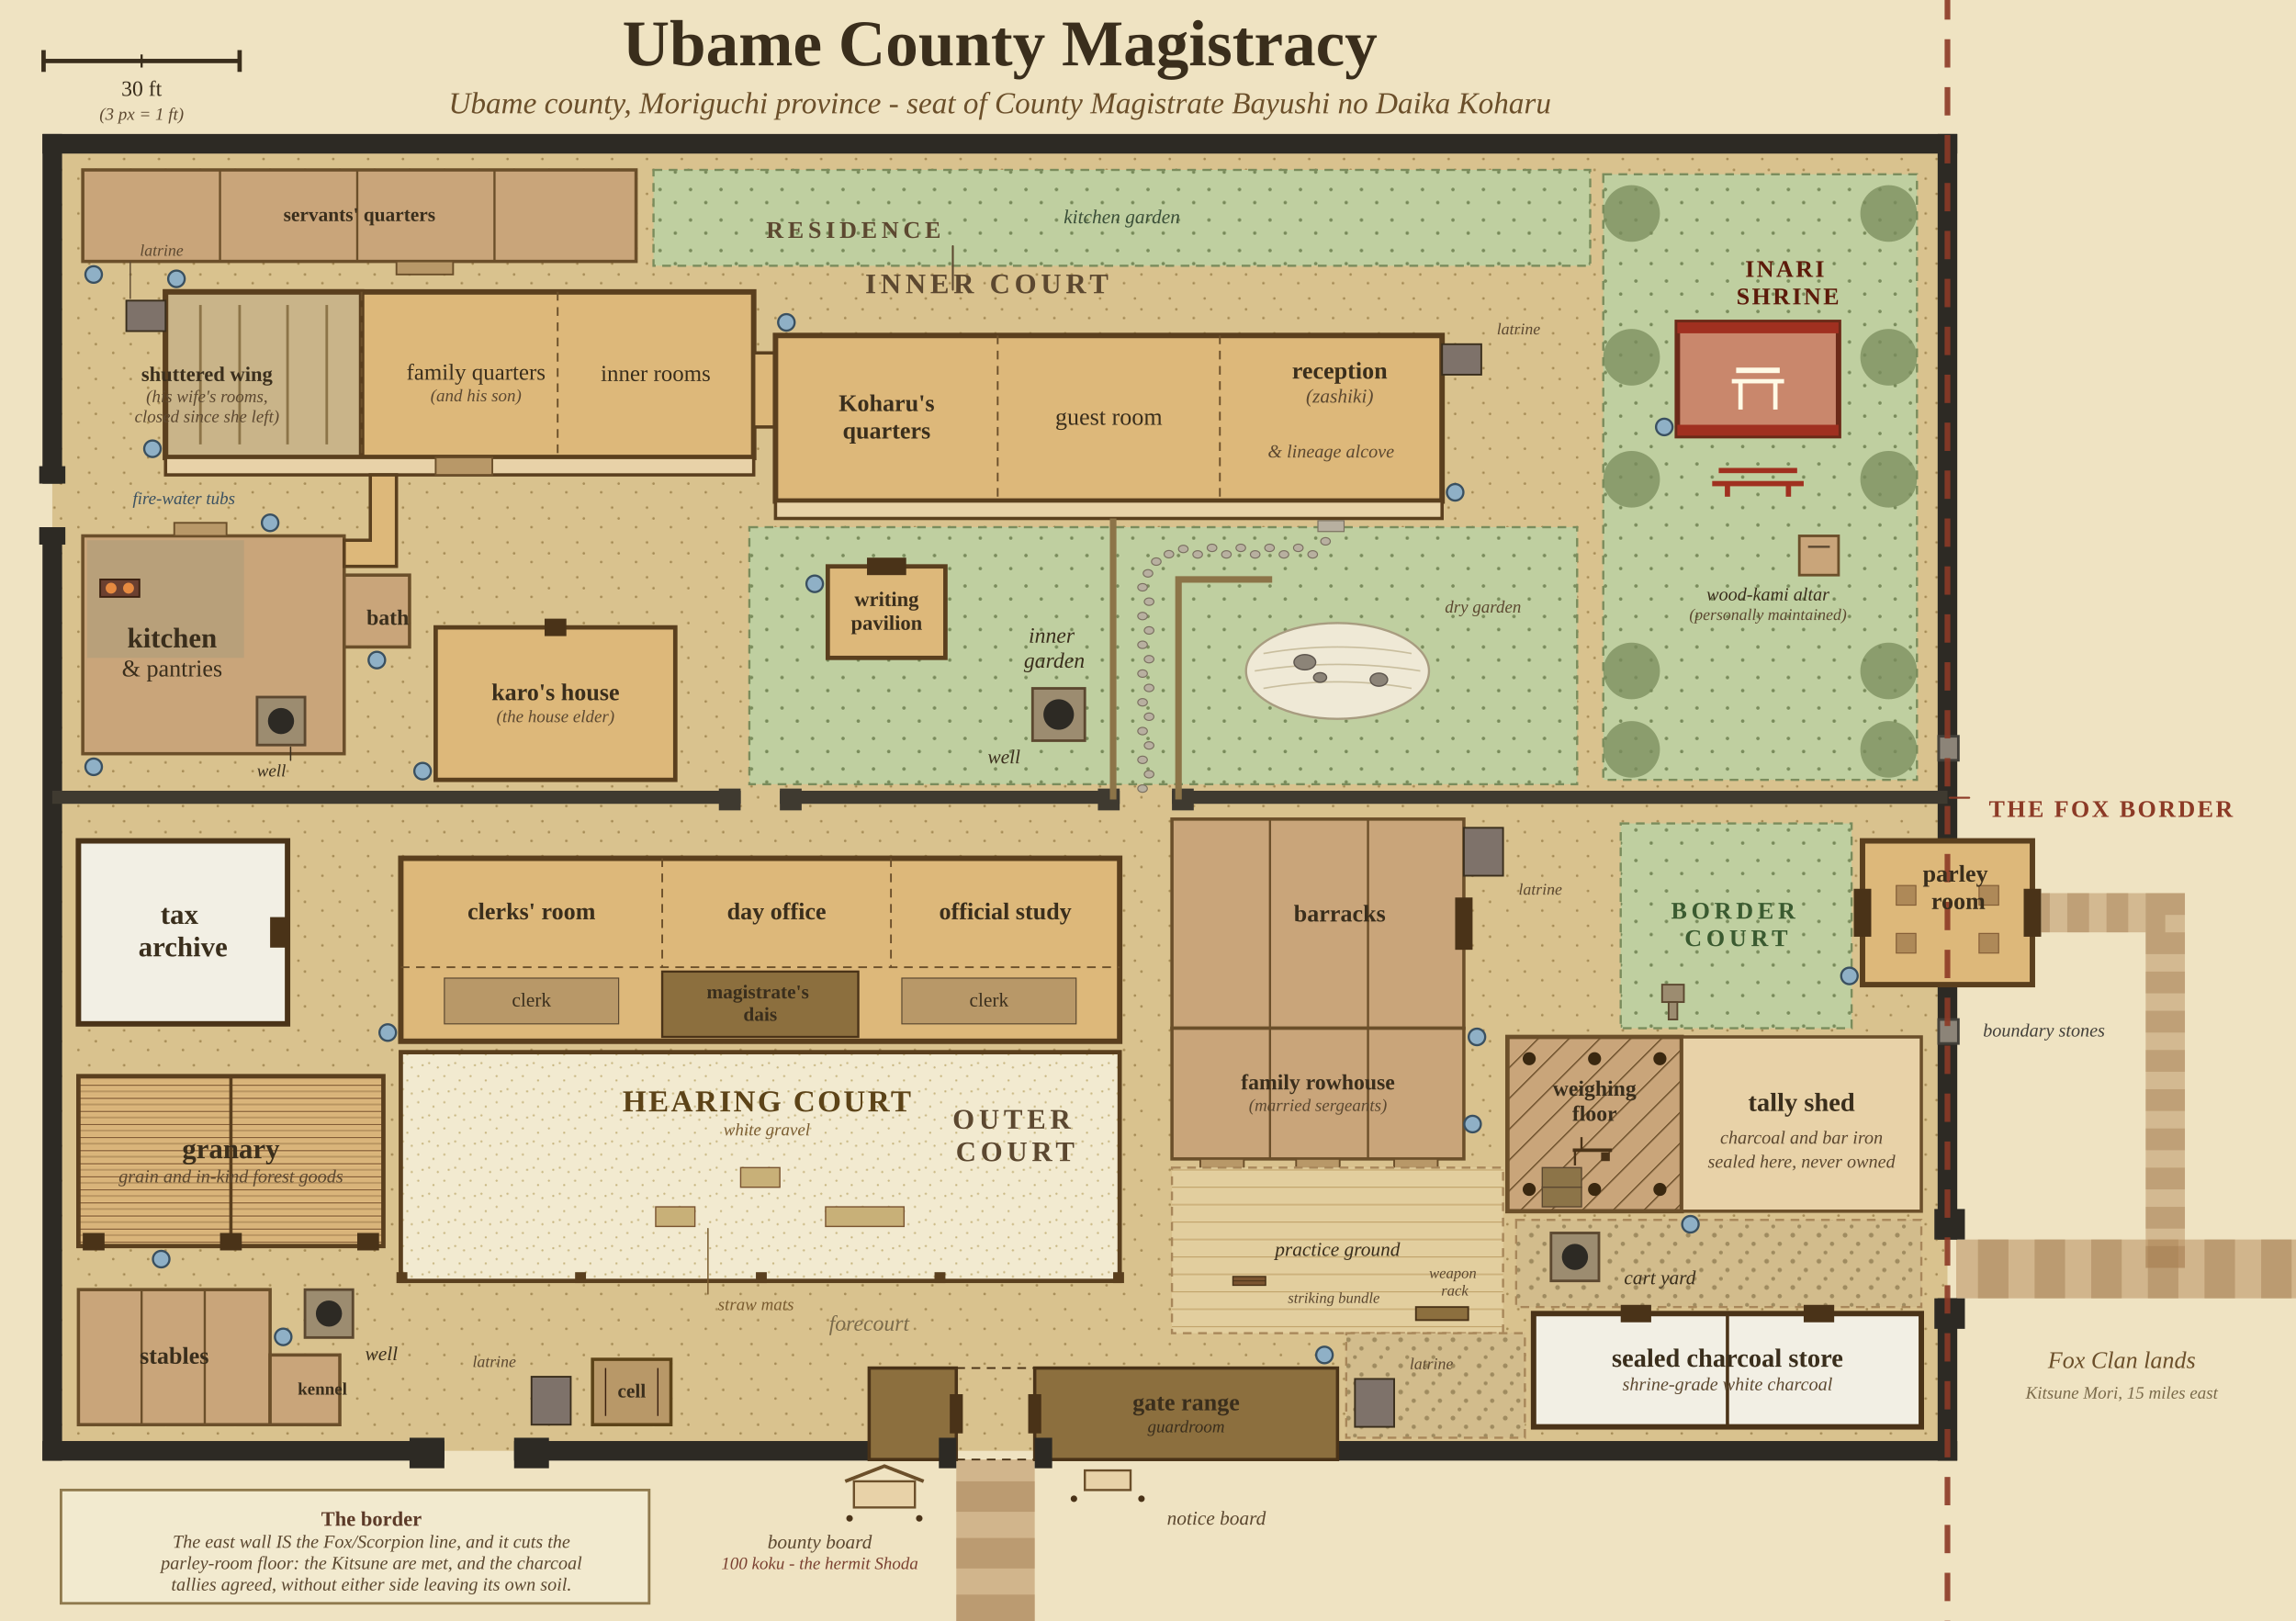
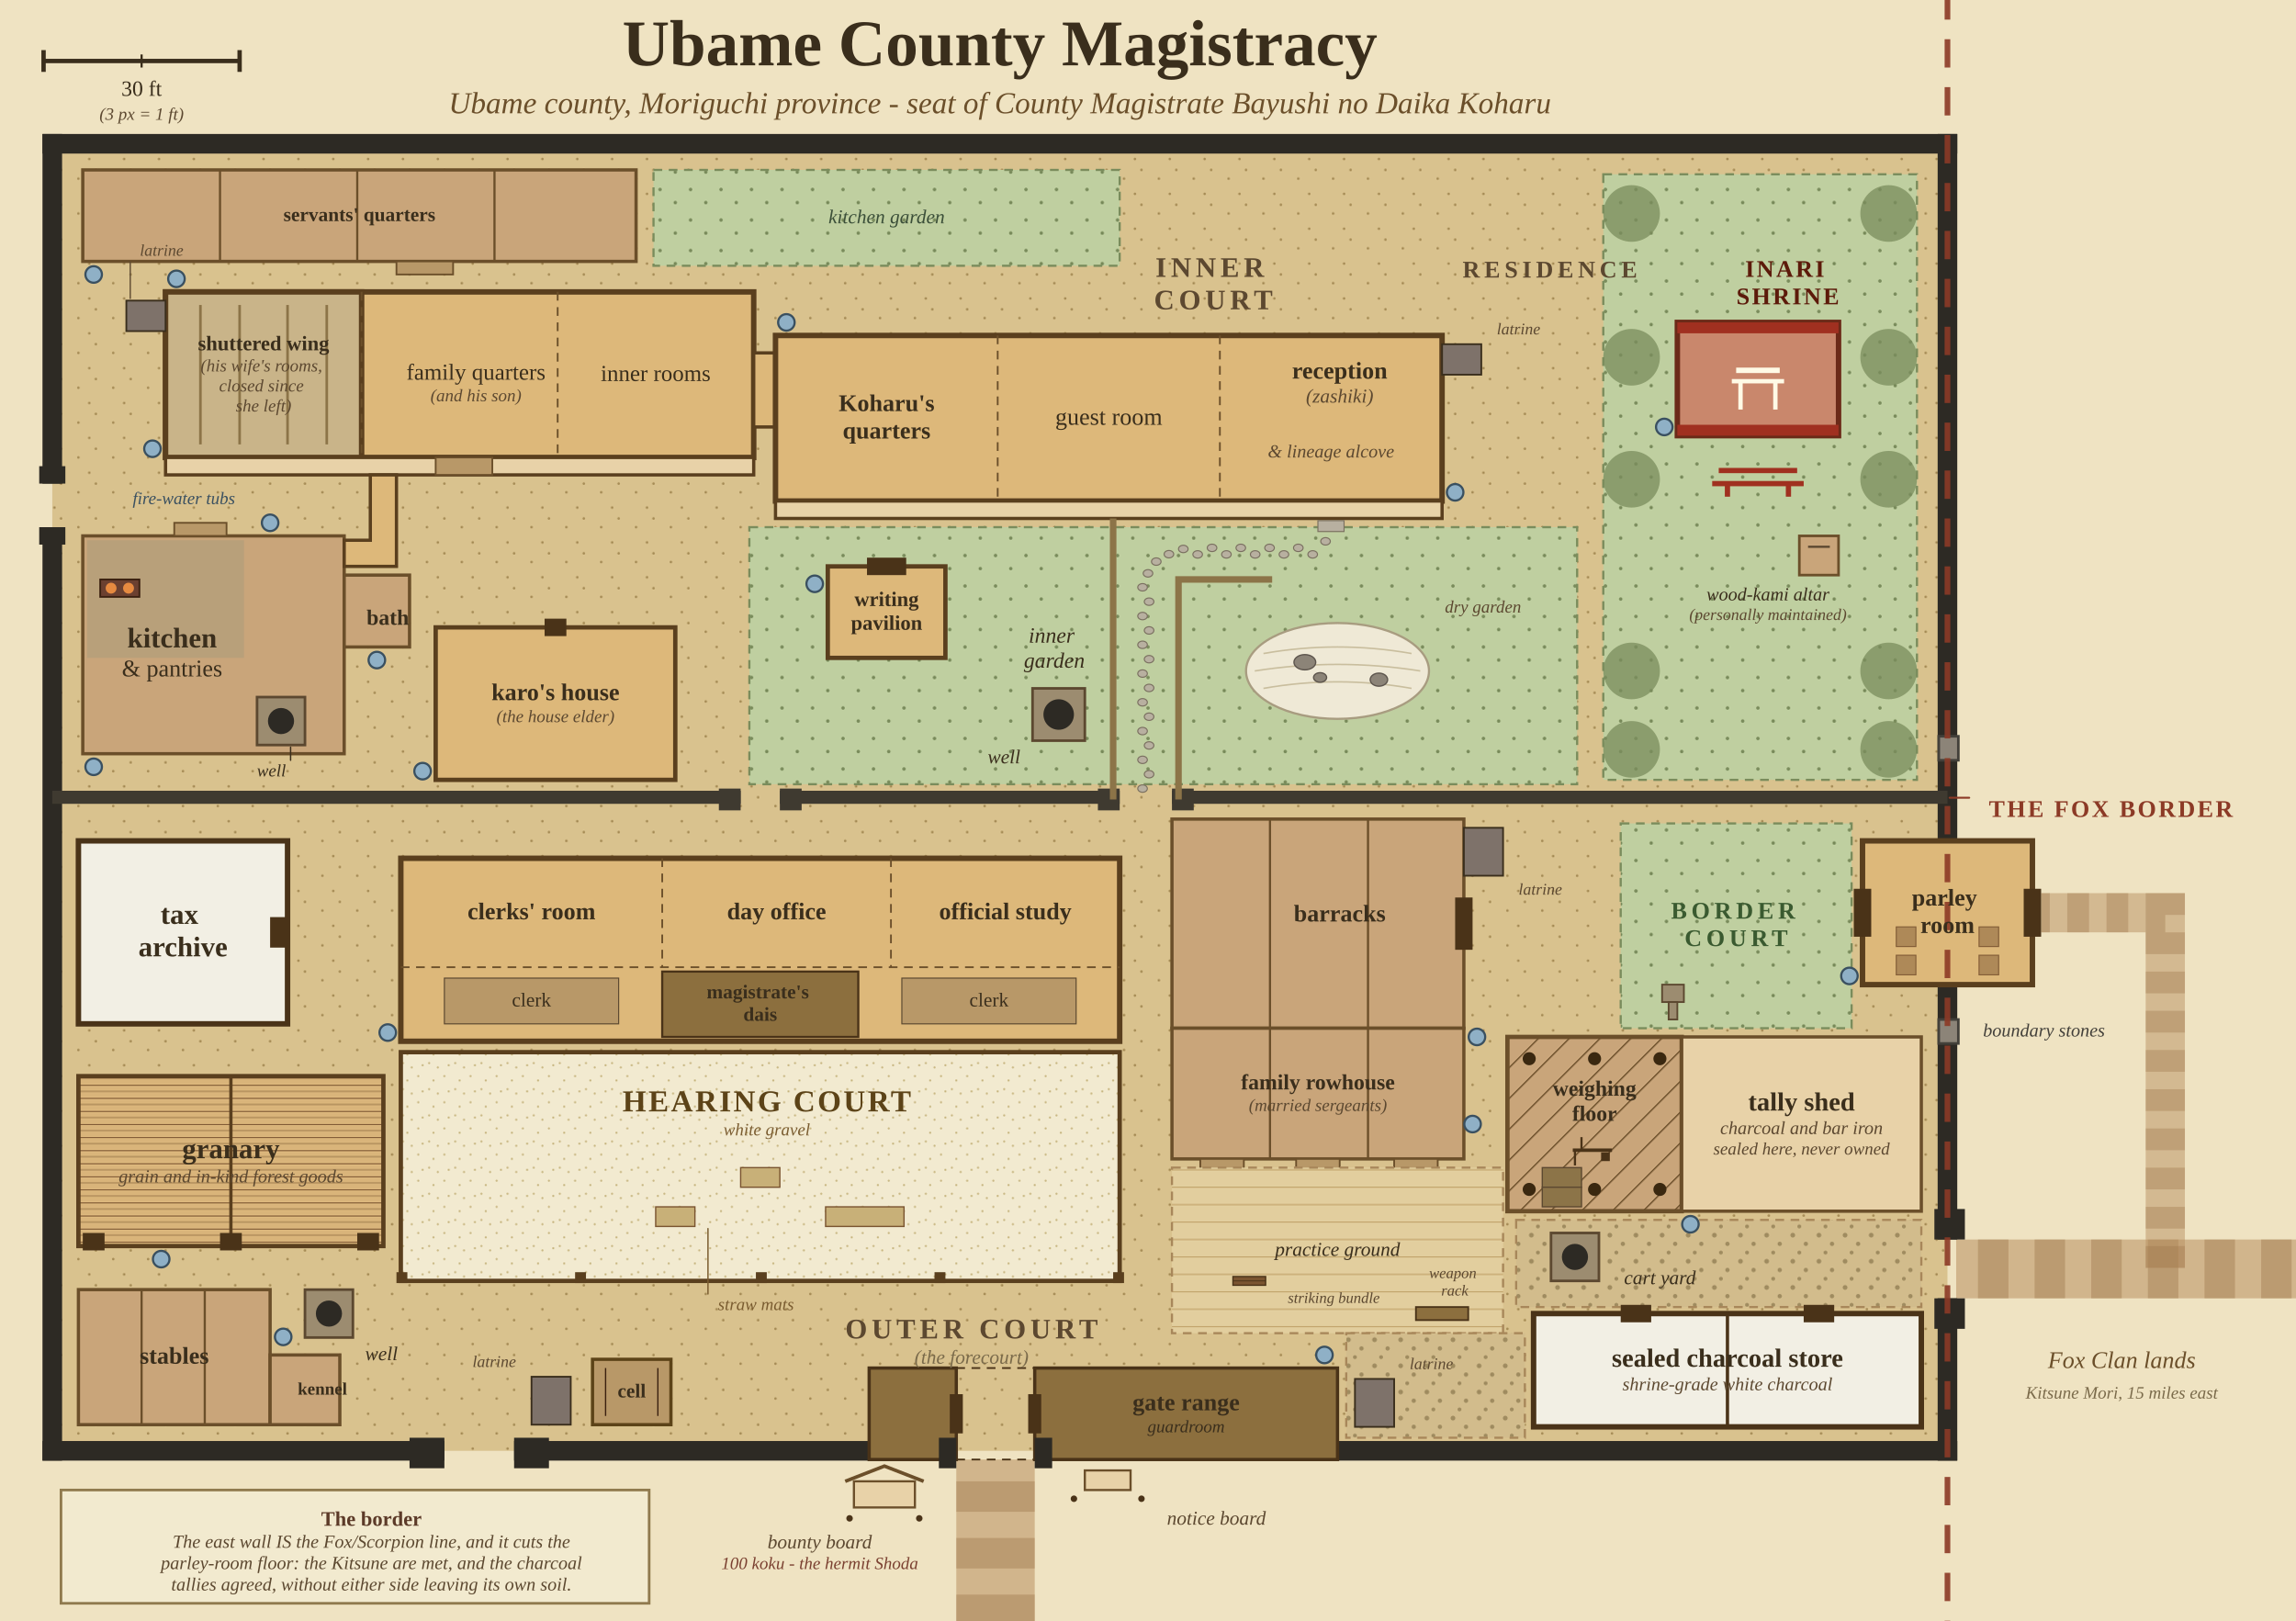
<svg xmlns="http://www.w3.org/2000/svg" viewBox="176 84 1054 744" font-family="Georgia, 'Times New Roman', serif">
  <defs>
    <pattern id="colonnade-hatch" patternUnits="userSpaceOnUse" width="10" height="10" patternTransform="rotate(45)">
      <rect width="10" height="10" fill="#C9A57A" />
      <line x1="0" y1="0" x2="0" y2="10" stroke="#6B4F2A" stroke-width="1.2" />
    </pattern>
    <pattern id="garden-stipple" patternUnits="userSpaceOnUse" width="14" height="14">
      <rect width="14" height="14" fill="#BFCFA0" />
      <circle cx="3" cy="3" r="0.8" fill="#7A8C5C" />
      <circle cx="10" cy="9" r="0.8" fill="#7A8C5C" />
    </pattern>
    <pattern id="court-earth" patternUnits="userSpaceOnUse" width="16" height="16">
      <rect width="16" height="16" fill="#D9C28E" />
      <circle cx="4" cy="6" r="0.6" fill="#A88E58" />
      <circle cx="12" cy="2" r="0.6" fill="#A88E58" />
      <circle cx="9" cy="13" r="0.6" fill="#A88E58" />
    </pattern>
    <pattern id="keiko-earth" patternUnits="userSpaceOnUse" width="16" height="16">
      <rect width="16" height="16" fill="#E2CE9E" />
      <line x1="0" y1="5" x2="16" y2="5" stroke="#C2A46C" stroke-width="0.5" />
      <line x1="0" y1="13" x2="16" y2="13" stroke="#C2A46C" stroke-width="0.5" />
    </pattern>
    <pattern id="oshirasu-sand" patternUnits="userSpaceOnUse" width="12" height="12">
      <rect width="12" height="12" fill="#F2EAD0" />
      <circle cx="3" cy="4" r="0.5" fill="#C9B884" />
      <circle cx="8" cy="2" r="0.5" fill="#C9B884" />
      <circle cx="10" cy="9" r="0.5" fill="#C9B884" />
      <circle cx="5" cy="10" r="0.5" fill="#C9B884" />
      <circle cx="1" cy="8" r="0.5" fill="#C9B884" />
    </pattern>
    <pattern id="granary-slats" patternUnits="userSpaceOnUse" width="14" height="6">
      <rect width="14" height="6" fill="#D9B47A" />
      <line x1="0" y1="0" x2="14" y2="0" stroke="#7A5430" stroke-width="0.8" />
      <line x1="0" y1="3" x2="14" y2="3" stroke="#A88454" stroke-width="0.5" />
    </pattern>
    <pattern id="cart-gravel" patternUnits="userSpaceOnUse" width="12" height="12">
      <rect width="12" height="12" fill="#D2BC8C" />
      <circle cx="3" cy="3" r="1.1" fill="#A08C60" />
      <circle cx="9" cy="7" r="1.0" fill="#A08C60" />
      <circle cx="6" cy="11" r="0.9" fill="#A08C60" />
    </pattern>
  </defs>
  <rect x="0" y="0" width="1300" height="900" fill="#EFE3C2" data-kind="-" />
  <g data-kind="road">
    <path d="M 633 830 L 633 754" stroke="#B89060" stroke-width="36" stroke-linecap="butt" opacity="0.55" />
    <path d="M 633 830 L 633 754" stroke="#9C7448" stroke-width="36" stroke-dasharray="14 12" fill="none" opacity="0.4" />
  </g>
  <g data-kind="road">
    <path d="M 1280 666.5 L 1074 666.5" stroke="#B89060" stroke-width="27" stroke-linecap="butt" opacity="0.55" />
    <path d="M 1280 666.5 L 1074 666.5" stroke="#9C7448" stroke-width="27" stroke-dasharray="14 12" fill="none" opacity="0.4" />
    <path d="M 1170 666 L 1170 503 L 1113 503" stroke="#B89060" stroke-width="18" fill="none" stroke-linecap="butt" opacity="0.5" />
    <path d="M 1170 666 L 1170 503 L 1113 503" stroke="#9C7448" stroke-width="18" stroke-dasharray="10 8" fill="none" opacity="0.35" />
  </g>
  <text x="635" y="114" text-anchor="middle" font-size="30" font-weight="bold" fill="#3A2E1C" data-kind="-">Ubame County Magistracy</text>
  <text x="635" y="136" text-anchor="middle" font-size="14" font-style="italic" fill="#6B4F2A" data-kind="-">Ubame county, Moriguchi province - seat of County Magistrate Bayushi no Daika Koharu</text>
  <g data-kind="-">
    <g stroke="#3A2E1C">
      <line x1="196" y1="112" x2="286" y2="112" stroke-width="2" />
      <line x1="196" y1="107" x2="196" y2="117" stroke-width="2" />
      <line x1="286" y1="107" x2="286" y2="117" stroke-width="2" />
      <line x1="241" y1="109" x2="241" y2="115" stroke-width="1" />
    </g>
    <text x="241" y="128" text-anchor="middle" font-size="10" fill="#3A2E1C">30 ft</text>
    <text x="241" y="139" text-anchor="middle" font-size="8" font-style="italic" fill="#5C4830">(3 px = 1 ft)</text>
  </g>
  <rect x="200" y="150" width="870" height="301" fill="url(#court-earth)" id="precinct" data-kind="inner court" />
  <rect x="200" y="450" width="870" height="300" fill="url(#court-earth)" id="precinct" data-kind="outer court" />
  <g stroke="#2D2A24" stroke-width="9" fill="none" stroke-linecap="square" data-kind="compound wall">
    <line x1="200" y1="150" x2="1070" y2="150" />
    <line x1="200" y1="150" x2="200" y2="301.5" />
    <line x1="200" y1="330.5" x2="200" y2="750" />
    <line x1="1070" y1="150" x2="1070" y2="465.5" />
    <line x1="1070" y1="540.5" x2="1070" y2="648.5" />
    <line x1="1070" y1="684.5" x2="1070" y2="750" />
    <line x1="200" y1="750" x2="375.5" y2="750" />
    <line x1="416.5" y1="750" x2="570.5" y2="750" />
    <line x1="794.5" y1="750" x2="1070" y2="750" />
  </g>
  <g fill="#2D2A24" data-kind="side gate">
    <rect x="364" y="744" width="16" height="14" />
    <rect x="412" y="744" width="16" height="14" />
    <rect x="194" y="298" width="12" height="8" />
    <rect x="194" y="326" width="12" height="8" />
    <rect x="1064" y="639" width="14" height="14" />
    <rect x="1064" y="680" width="14" height="14" />
  </g>
  <g stroke="#3F3A30" stroke-width="6" fill="none" data-kind="court divider">
    <line x1="200" y1="450" x2="516" y2="450" />
    <line x1="534" y1="450" x2="690" y2="450" />
    <line x1="714" y1="450" x2="1070" y2="450" />
  </g>
  <g fill="#3F3A30" data-kind="nakamon" data-part-of="court divider">
    <rect x="506" y="446" width="10" height="10" />
    <rect x="534" y="446" width="10" height="10" />
  </g>
  <g fill="#3F3A30" data-kind="nakamon" data-part-of="court divider">
    <rect x="680" y="446" width="10" height="10" />
    <rect x="714" y="446" width="10" height="10" />
  </g>
  <g data-kind="tax archive">
    <rect x="212" y="470" width="96" height="84" fill="#F2EFE4" stroke="#4A3318" stroke-width="2.5" />
    <rect x="300" y="505" width="8" height="14" fill="#4A3318" data-kind="door" />
    <text x="260.0" y="508.1" text-anchor="middle" font-size="13" font-weight="bold" fill="#3A2E1C">
      <tspan x="260.0" dy="0.0">tax</tspan>
      <tspan x="260.0" dy="14.9">archive</tspan>
    </text>
  </g>
  <g data-kind="granary">
    <rect x="212" y="578" width="140" height="78" fill="url(#granary-slats)" stroke="#5A3F1E" stroke-width="2" />
    <line x1="282" y1="578" x2="282" y2="656" stroke="#5A3F1E" stroke-width="1.5" />
    <g data-kind="granary stilts">
      <rect x="214" y="650" width="10" height="8" fill="#4A3318" />
      <rect x="277" y="650" width="10" height="8" fill="#4A3318" />
      <rect x="340" y="650" width="10" height="8" fill="#4A3318" />
    </g>
    <text x="282.0" y="615.7" text-anchor="middle" font-size="13" font-weight="bold" fill="#3A2E1C">granary</text>
    <text x="282.0" y="626.8" text-anchor="middle" font-size="8.5" font-style="italic" fill="#5C4830">grain and in-kind forest goods</text>
  </g>
  <g data-kind="stables">
    <rect x="212" y="676" width="88" height="62" fill="#C9A57A" stroke="#6B4F2A" stroke-width="1.5" />
    <line x1="241" y1="676" x2="241" y2="738" stroke="#6B4F2A" stroke-width="1" />
    <line x1="270" y1="676" x2="270" y2="738" stroke="#6B4F2A" stroke-width="1" />
    <text x="256.0" y="710.0" text-anchor="middle" font-size="11" font-weight="bold" fill="#3A2E1C">stables</text>
  </g>
  <g data-kind="kennel">
    <rect x="300" y="706" width="32" height="32" fill="#C9A57A" stroke="#6B4F2A" stroke-width="1.5" />
    <text x="324.0" y="724.2" text-anchor="middle" font-size="8" font-weight="bold" fill="#3A2E1C">kennel</text>
  </g>
  <g data-kind="latrine">
    <rect x="420" y="716" width="18" height="22" fill="#7E726A" stroke="#3A2E1C" stroke-width="0.8" />
    <text x="402.9" y="711.5" text-anchor="middle" font-size="7.5" font-style="italic" fill="#5C4830">latrine</text>
  </g>
  <g data-kind="well">
    <rect x="316" y="676" width="22" height="22" fill="#9C8C70" stroke="#5C4830" stroke-width="1.2" />
    <circle cx="327" cy="687" r="6" fill="#2D2A24" />
    <text x="351.1" y="708.4" text-anchor="middle" font-size="9" font-style="italic" fill="#3A2E1C">well</text>
  </g>
  <g data-kind="office hall">
    <rect x="360" y="478" width="330" height="84" fill="#DDB87A" />
    <rect x="360" y="478" width="120" height="50" fill="#DDB87A" data-kind="clerks' room" />
    <rect x="480" y="478" width="105" height="50" fill="#DDB87A" data-kind="day office" />
    <rect x="585" y="478" width="105" height="50" fill="#DDB87A" data-kind="official study" />
    <rect x="360" y="478" width="330" height="84" fill="none" stroke="#5A3F1E" stroke-width="2.5" />
    <line x1="360" y1="528" x2="690" y2="528" stroke="#6B4F2A" stroke-width="0.8" stroke-dasharray="4 3" />
    <line x1="480" y1="478" x2="480" y2="528" stroke="#6B4F2A" stroke-width="0.8" stroke-dasharray="4 3" />
    <line x1="585" y1="478" x2="585" y2="528" stroke="#6B4F2A" stroke-width="0.8" stroke-dasharray="4 3" />
    <text x="420.0" y="506.0" text-anchor="middle" font-size="11" font-weight="bold" fill="#3A2E1C" data-kind="clerks' room">clerks' room</text>
    <text x="532.5" y="506.0" text-anchor="middle" font-size="11" font-weight="bold" fill="#3A2E1C" data-kind="day office">day office</text>
    <text x="637.5" y="506.0" text-anchor="middle" font-size="11" font-weight="bold" fill="#3A2E1C" data-kind="official study">official study</text>
    <rect x="480" y="530" width="90" height="30" fill="#8C6F3E" stroke="#4A3318" stroke-width="1" data-kind="magistrate's dais" />
    <text x="525.0" y="542.3" text-anchor="middle" font-size="9" font-weight="bold" fill="#3A2E1C" data-kind="magistrate's dais">
      <tspan x="525.0" dy="0.0">magistrate's</tspan>
      <tspan x="525.0" dy="10.3">dais</tspan>
    </text>
    <g data-kind="clerks' seats">
      <rect x="380" y="533" width="80" height="21" fill="#B89868" stroke="#5C4830" stroke-width="0.5" />
      <text x="420.0" y="546.0" text-anchor="middle" font-size="9" fill="#3A2E1C">clerk</text>
      <rect x="590" y="533" width="80" height="21" fill="#B89868" stroke="#5C4830" stroke-width="0.5" />
      <text x="630.0" y="546.0" text-anchor="middle" font-size="9" fill="#3A2E1C">clerk</text>
    </g>
  </g>
  <g data-kind="hearing court">
    <rect x="360" y="567" width="330" height="105" fill="url(#oshirasu-sand)" stroke="#5A3F1E" stroke-width="2" />
    <g fill="#5A3F1E">
      <rect x="358" y="668" width="5" height="5" />
      <rect x="440" y="668" width="5" height="5" />
      <rect x="523" y="668" width="5" height="5" />
      <rect x="605" y="668" width="5" height="5" />
      <rect x="687" y="668" width="5" height="5" />
    </g>
    <text x="528.0" y="594.2" text-anchor="middle" font-size="14" font-weight="bold" letter-spacing="1" fill="#5C4318">HEARING COURT</text>
    <text x="528.0" y="605.2" text-anchor="middle" font-size="8" font-style="italic" fill="#7A5C30">white gravel</text>
    <g data-kind="kneeling positions">
      <g fill="#C8B078" stroke="#7A5430" stroke-width="0.6">
        <rect x="516" y="620" width="18" height="9" />
        <rect x="477" y="638" width="18" height="9" />
        <rect x="555" y="638" width="36" height="9" />
      </g>
      <text x="523.0" y="685.4" text-anchor="middle" font-size="8" font-style="italic" fill="#7A5C30">straw mats</text>
      <line x1="501.0" y1="678.0" x2="501.0" y2="648.0" stroke="#7A5C30" stroke-width="0.64" stroke-linecap="round" data-leader="1" />
    </g>
  </g>
  <g data-kind="cell">
    <rect x="448" y="708" width="36" height="30" fill="#B89868" stroke="#5C4318" stroke-width="1.5" />
    <line x1="454" y1="712" x2="454" y2="734" stroke="#3A2010" stroke-width="0.6" />
    <line x1="478" y1="712" x2="478" y2="734" stroke="#3A2010" stroke-width="0.6" />
    <text x="466.0" y="725.5" text-anchor="middle" font-size="9" font-weight="bold" fill="#3A2E1C">cell</text>
  </g>
  <g data-kind="gatehouse">
    <rect x="575" y="712" width="40" height="42" fill="#8C6F3E" stroke="#4A3318" stroke-width="1.5" />
    <rect x="651" y="712" width="139" height="42" fill="#8C6F3E" stroke="#4A3318" stroke-width="1.5" />
    <line x1="615" y1="712" x2="651" y2="712" stroke="#4A3318" stroke-width="0.8" stroke-dasharray="4 3" />
    <line x1="615" y1="754" x2="651" y2="754" stroke="#4A3318" stroke-width="0.8" stroke-dasharray="4 3" />
    <rect x="648" y="724" width="6" height="18" fill="#4A3318" data-kind="door" />
    <rect x="612" y="724" width="6" height="18" fill="#4A3318" data-kind="door" />
    <text x="720.5" y="731.4" text-anchor="middle" font-size="11" font-weight="bold" fill="#3A2E1C">gate range</text>
    <text x="720.5" y="741.5" text-anchor="middle" font-size="8" font-style="italic" fill="#3A2E1C">guardroom</text>
  </g>
  <g fill="#2D2A24" data-kind="main gate">
    <rect x="607" y="744" width="8" height="14" />
    <rect x="651" y="744" width="8" height="14" />
  </g>
  <g data-kind="barracks">
    <rect x="714" y="460" width="134" height="96" fill="#C9A57A" stroke="#6B4F2A" stroke-width="1.5" />
    <line x1="759" y1="460" x2="759" y2="556" stroke="#6B4F2A" stroke-width="1" />
    <line x1="804" y1="460" x2="804" y2="556" stroke="#6B4F2A" stroke-width="1" />
    <rect x="844" y="496" width="8" height="24" fill="#4A3318" data-kind="door" />
    <text x="791.0" y="507.0" text-anchor="middle" font-size="11" font-weight="bold" fill="#3A2E1C">barracks</text>
  </g>
  <g data-kind="retainers' quarters">
    <rect x="714" y="556" width="134" height="60" fill="#C9A57A" stroke="#6B4F2A" stroke-width="1.5" />
    <line x1="759" y1="556" x2="759" y2="616" stroke="#6B4F2A" stroke-width="1" />
    <line x1="804" y1="556" x2="804" y2="616" stroke="#6B4F2A" stroke-width="1" />
    <rect x="727" y="616" width="20" height="6" fill="#B89868" stroke="#6B4F2A" stroke-width="0.8" data-kind="door" />
    <rect x="771" y="616" width="20" height="6" fill="#B89868" stroke="#6B4F2A" stroke-width="0.8" data-kind="door" />
    <rect x="816" y="616" width="20" height="6" fill="#B89868" stroke="#6B4F2A" stroke-width="0.8" data-kind="door" />
    <text x="781.0" y="584.1" text-anchor="middle" font-size="10" font-weight="bold" fill="#3A2E1C">family rowhouse</text>
    <text x="781.0" y="594.0" text-anchor="middle" font-size="8" font-style="italic" fill="#5C4830">(married sergeants)</text>
  </g>
  <g data-kind="latrine">
    <rect x="848" y="464" width="18" height="22" fill="#7E726A" stroke="#3A2E1C" stroke-width="0.8" />
    <text x="883.1" y="494.7" text-anchor="middle" font-size="7.5" font-style="italic" fill="#5C4830">latrine</text>
  </g>
  <g data-kind="practice ground">
    <rect x="714" y="620" width="152" height="76" fill="url(#keiko-earth)" stroke="#A8875A" stroke-width="1" stroke-dasharray="4 3" />
    <text x="790.0" y="660.5" text-anchor="middle" font-size="9" font-style="italic" fill="#3A2E1C">practice ground</text>
    <g data-kind="striking posts">
      <rect x="742" y="670" width="15" height="4" fill="#7A5430" stroke="#4A3318" stroke-width="0.6" />
      <line x1="742" y1="672" x2="757" y2="672" stroke="#4A3318" stroke-width="0.4" />
      <text x="788.3" y="682.1" text-anchor="middle" font-size="7" font-style="italic" fill="#5C4830">striking bundle</text>
    </g>
    <g data-kind="weapon rack">
      <rect x="826" y="684" width="24" height="6" fill="#8C6F3E" stroke="#4A3318" stroke-width="0.8" />
      <text x="843.8" y="670.7" text-anchor="middle" font-size="7" font-style="italic" fill="#5C4830">
        <tspan x="843.8" dy="0.0">weapon</tspan>
        <tspan x="843.8" dy="8.0">rack</tspan>
      </text>
    </g>
  </g>
  <g data-kind="border court">
    <rect x="920" y="462" width="106" height="94" fill="url(#garden-stipple)" stroke="#7A8C5C" stroke-width="1" stroke-dasharray="4 3" />
    <g transform="translate(944, 540)" data-kind="stone lantern">
      <rect x="-5" y="-4" width="10" height="8" fill="#9C8C70" stroke="#5C4830" stroke-width="0.8" />
      <rect x="-2" y="4" width="4" height="8" fill="#9C8C70" stroke="#5C4830" stroke-width="0.8" />
    </g>
  </g>
  <g data-kind="weighing floor">
    <rect x="868" y="560" width="80" height="80" fill="url(#colonnade-hatch)" stroke="#6B4F2A" stroke-width="2" />
    <circle cx="878" cy="570" r="3" fill="#3A2810" />
    <circle cx="938" cy="570" r="3" fill="#3A2810" />
    <circle cx="878" cy="630" r="3" fill="#3A2810" />
    <circle cx="938" cy="630" r="3" fill="#3A2810" />
    <circle cx="908" cy="570" r="3" fill="#3A2810" />
    <circle cx="908" cy="630" r="3" fill="#3A2810" />
    <g data-kind="steelyard">
      <line x1="898" y1="612" x2="916" y2="612" stroke="#4A3318" stroke-width="1.6" />
      <line x1="902" y1="606" x2="902" y2="612" stroke="#4A3318" stroke-width="1" />
      <line x1="899" y1="612" x2="899" y2="619" stroke="#4A3318" stroke-width="1" />
      <rect x="911" y="613" width="4" height="4" fill="#4A3318" />
    </g>
    <g data-kind="charcoal bales">
      <rect x="884" y="620" width="18" height="9" fill="#8C7448" stroke="#5C4830" stroke-width="0.6" />
      <rect x="884" y="629" width="18" height="9" fill="#8C7448" stroke="#5C4830" stroke-width="0.6" />
    </g>
    <text x="908.0" y="587.0" text-anchor="middle" font-size="10" font-weight="bold" fill="#3A2E1C">weighing</text>
    <text x="908.0" y="598.5" text-anchor="middle" font-size="10" font-weight="bold" fill="#3A2E1C">floor</text>
  </g>
  <g data-kind="tally office">
    <rect x="948" y="560" width="110" height="80" fill="#E8D2A8" stroke="#6B4F2A" stroke-width="1.5" />
-     <text x="1003" y="594" text-anchor="middle" font-size="12" font-weight="bold" fill="#3A2E1C">tally shed</text>
-     <text x="1003" y="609" text-anchor="middle" font-size="8.5" font-style="italic" fill="#5C4830">charcoal and bar iron</text>
-     <text x="1003" y="620" text-anchor="middle" font-size="8.5" font-style="italic" fill="#5C4830">sealed here, never owned</text>
+     <text x="1003.0" y="593.8" text-anchor="middle" font-size="12" font-weight="bold" fill="#3A2E1C">tally shed</text>
+     <text x="1003.0" y="604.6" text-anchor="middle" font-size="8.5" font-style="italic" fill="#5C4830">charcoal and bar iron</text>
+     <text x="1003.0" y="614.0" text-anchor="middle" font-size="8" font-style="italic" fill="#5C4830">sealed here, never owned</text>
  </g>
  <g data-kind="cart yard">
    <rect x="872" y="644" width="186" height="40" fill="url(#cart-gravel)" stroke="#A8875A" stroke-width="1" stroke-dasharray="4 3" />
    <rect x="794" y="696" width="82" height="48" fill="url(#cart-gravel)" stroke="#A8875A" stroke-width="1" stroke-dasharray="4 3" />
    <text x="938.0" y="673.5" text-anchor="middle" font-size="9" font-style="italic" fill="#3A2E1C">cart yard</text>
  </g>
  <g data-kind="latrine">
    <rect x="798" y="717" width="18" height="22" fill="#7E726A" stroke="#3A2E1C" stroke-width="0.8" />
    <text x="833.1" y="712.5" text-anchor="middle" font-size="7.5" font-style="italic" fill="#5C4830">latrine</text>
  </g>
  <g data-kind="well">
    <rect x="888" y="650" width="22" height="22" fill="#9C8C70" stroke="#5C4830" stroke-width="1.2" />
    <circle cx="899" cy="661" r="6" fill="#2D2A24" />
  </g>
  <g data-kind="charcoal store">
    <rect x="880" y="687" width="178" height="52" fill="#F2EFE4" stroke="#4A3318" stroke-width="2.5" />
    <line x1="969" y1="687" x2="969" y2="739" stroke="#4A3318" stroke-width="1.5" />
    <rect x="920" y="683" width="14" height="8" fill="#4A3318" data-kind="door" />
    <rect x="1004" y="683" width="14" height="8" fill="#4A3318" data-kind="door" />
    <text x="969.0" y="711.4" text-anchor="middle" font-size="12" font-weight="bold" fill="#3A2E1C">sealed charcoal store</text>
    <text x="969.0" y="722.2" text-anchor="middle" font-size="8.5" font-style="italic" fill="#5C4830">shrine-grade white charcoal</text>
  </g>
  <g data-kind="servants' quarters">
    <rect x="214" y="162" width="254" height="42" fill="#C9A57A" stroke="#6B4F2A" stroke-width="1.5" />
    <line x1="277" y1="162" x2="277" y2="204" stroke="#6B4F2A" stroke-width="1" />
    <line x1="340" y1="162" x2="340" y2="204" stroke="#6B4F2A" stroke-width="1" />
    <line x1="403" y1="162" x2="403" y2="204" stroke="#6B4F2A" stroke-width="1" />
    <rect x="358" y="204" width="26" height="6" fill="#B89868" stroke="#6B4F2A" stroke-width="0.8" data-kind="door" />
    <text x="341.0" y="185.5" text-anchor="middle" font-size="9" font-weight="bold" fill="#3A2E1C">servants' quarters</text>
  </g>
  <g data-kind="vegetable garden">
-     <rect x="476" y="162" width="430" height="44" fill="url(#garden-stipple)" stroke="#7A8C5C" stroke-width="1" stroke-dasharray="4 3" />
-     <text x="691.0" y="186.5" text-anchor="middle" font-size="9" font-style="italic" fill="#3A4E38">kitchen garden</text>
+     <rect x="476" y="162" width="214" height="44" fill="url(#garden-stipple)" stroke="#7A8C5C" stroke-width="1" stroke-dasharray="4 3" />
+     <text x="583.0" y="186.5" text-anchor="middle" font-size="9" font-style="italic" fill="#3A4E38">kitchen garden</text>
  </g>
  <rect x="912" y="164" width="144" height="278" fill="url(#garden-stipple)" stroke="#7A8C5C" stroke-width="1" stroke-dasharray="4 3" data-kind="shrine grove" />
  <g fill="#7A8C5C" opacity="0.75" data-kind="shrine grove">
    <circle cx="925" cy="182" r="13" />
    <circle cx="1043" cy="182" r="13" />
    <circle cx="925" cy="248" r="13" />
    <circle cx="1043" cy="248" r="13" />
    <circle cx="925" cy="304" r="13" />
    <circle cx="1043" cy="304" r="13" />
    <circle cx="925" cy="392" r="13" />
    <circle cx="1043" cy="392" r="13" />
    <circle cx="925" cy="428" r="13" />
    <circle cx="1043" cy="428" r="13" />
  </g>
  <g data-kind="compound shrine">
    <rect x="946" y="232" width="74" height="52" fill="#C9876C" stroke="#6B2A18" stroke-width="2.5" />
    <rect x="946" y="232" width="74" height="5" fill="#A03020" />
    <rect x="946" y="279" width="74" height="5" fill="#A03020" />
    <g transform="translate(983, 254)">
      <line x1="-10" y1="0" x2="10" y2="0" stroke="#FFFAE6" stroke-width="2.5" />
      <line x1="-12" y1="5" x2="12" y2="5" stroke="#FFFAE6" stroke-width="2" />
      <line x1="-8" y1="5" x2="-8" y2="18" stroke="#FFFAE6" stroke-width="2" />
      <line x1="8" y1="5" x2="8" y2="18" stroke="#FFFAE6" stroke-width="2" />
    </g>
  </g>
  <text x="996.7" y="211.1" text-anchor="middle" font-size="11" font-weight="bold" letter-spacing="1" fill="#5C1A0A" data-kind="compound shrine">
    <tspan x="996.7" dy="0.0">INARI</tspan>
    <tspan x="996.7" dy="12.6">SHRINE</tspan>
  </text>
  <g stroke="#A03020" stroke-width="2.4" fill="none" data-kind="torii" data-part-of="compound shrine">
    <line x1="965" y1="300" x2="1001" y2="300" />
    <line x1="962" y1="306" x2="1004" y2="306" />
    <line x1="969" y1="306" x2="969" y2="312" />
    <line x1="997" y1="306" x2="997" y2="312" />
  </g>
  <g data-kind="wood-kami altar">
    <rect x="1002" y="330" width="18" height="18" fill="#C9A57A" stroke="#6B4F2A" stroke-width="1.2" />
    <line x1="1006" y1="335" x2="1016" y2="335" stroke="#5C4830" stroke-width="1" />
    <text x="987.6" y="359.6" text-anchor="middle" font-size="8.5" font-style="italic" fill="#3A2E1C">wood-kami altar</text>
    <text x="987.6" y="368.6" text-anchor="middle" font-size="7.5" font-style="italic" fill="#5C4830">(personally maintained)</text>
  </g>
  <g data-kind="residence">
    <rect x="252" y="218" width="270" height="76" fill="#DDB87A" />
    <rect x="342" y="218" width="90" height="76" fill="#DDB87A" data-kind="family quarters" />
    <rect x="432" y="218" width="90" height="76" fill="#DDB87A" data-kind="inner rooms" />
    <rect x="252" y="218" width="270" height="76" fill="none" stroke="#5A3F1E" stroke-width="2.5" />
    <rect x="252" y="218" width="90" height="76" fill="#C9B489" stroke="#5A3F1E" stroke-width="2.5" data-kind="shuttered wing" />
    <rect x="252" y="294" width="270" height="8" fill="#E8D2A8" stroke="#5A3F1E" stroke-width="1.5" data-kind="engawa" />
    <line x1="342" y1="218" x2="342" y2="294" stroke="#6B4F2A" stroke-width="0.8" stroke-dasharray="4 3" />
    <line x1="432" y1="218" x2="432" y2="294" stroke="#6B4F2A" stroke-width="0.8" stroke-dasharray="4 3" />
    <g data-kind="shuttered wing">
-       <g stroke="#8C7448" stroke-width="1.2">
+       <g stroke="#8C7448" stroke-width="1.2" data-texture="1">
        <line x1="268" y1="224" x2="268" y2="288" />
        <line x1="286" y1="224" x2="286" y2="288" />
        <line x1="308" y1="224" x2="308" y2="288" />
        <line x1="326" y1="224" x2="326" y2="288" />
      </g>
    </g>
    <rect x="376" y="294" width="26" height="8" fill="#B89868" stroke="#6B4F2A" stroke-width="0.8" data-kind="door" />
    <g data-kind="shuttered wing">
-       <text x="271.0" y="258.9" text-anchor="middle" font-size="9.5" font-weight="bold" fill="#3A2E1C">shuttered wing</text>
-       <text x="271.0" y="268.6" text-anchor="middle" font-size="8" font-style="italic" fill="#5C4830">(his wife's rooms,</text>
-       <text x="271.0" y="277.8" text-anchor="middle" font-size="8" font-style="italic" fill="#5C4830">closed since she left)</text>
+       <text x="297.0" y="244.8" text-anchor="middle" font-size="9.5" font-weight="bold" fill="#3A2E1C">shuttered wing</text>
+       <text x="297.0" y="254.5" text-anchor="middle" font-size="8" font-style="italic" fill="#5C4830">
+         <tspan x="297.0" dy="0.0">(his wife's rooms,</tspan>
+         <tspan x="297.0" dy="9.2">closed since</tspan>
+         <tspan x="297.0" dy="9.2">she left)</tspan>
+       </text>
    </g>
    <g data-kind="family quarters">
      <text x="394.5" y="258.3" text-anchor="middle" font-size="10.5" fill="#3A2E1C">family quarters</text>
      <text x="394.5" y="268.2" text-anchor="middle" font-size="8" font-style="italic" fill="#5C4830">(and his son)</text>
    </g>
    <text x="477.0" y="258.9" text-anchor="middle" font-size="10.5" fill="#3A2E1C" data-kind="inner rooms">inner rooms</text>
    <rect x="522" y="246" width="10" height="34" fill="#DDB87A" stroke="#5A3F1E" stroke-width="1.5" data-kind="residence corridor" />
    <rect x="532" y="238" width="306" height="76" fill="#DDB87A" />
    <rect x="532" y="238" width="102" height="76" fill="#DDB87A" data-kind="lord's quarters" />
    <rect x="634" y="238" width="102" height="76" fill="#DDB87A" data-kind="guest quarters" />
    <rect x="736" y="238" width="102" height="76" fill="#DDB87A" data-kind="reception room" />
    <rect x="532" y="238" width="306" height="76" fill="none" stroke="#5A3F1E" stroke-width="2.5" />
    <rect x="532" y="314" width="306" height="8" fill="#E8D2A8" stroke="#5A3F1E" stroke-width="1.5" data-kind="engawa" />
    <line x1="634" y1="238" x2="634" y2="314" stroke="#6B4F2A" stroke-width="0.8" stroke-dasharray="4 3" />
    <line x1="736" y1="238" x2="736" y2="314" stroke="#6B4F2A" stroke-width="0.8" stroke-dasharray="4 3" />
    <g data-kind="lord's quarters">
      <text x="583.0" y="272.7" text-anchor="middle" font-size="11" font-weight="bold" fill="#3A2E1C">Koharu's</text>
      <text x="583.0" y="285.3" text-anchor="middle" font-size="11" font-weight="bold" fill="#3A2E1C">quarters</text>
    </g>
    <text x="685.0" y="279.0" text-anchor="middle" font-size="11" fill="#3A2E1C" data-kind="guest quarters">guest room</text>
    <g data-kind="reception room">
      <text x="791.0" y="257.8" text-anchor="middle" font-size="11" font-weight="bold" fill="#3A2E1C">reception</text>
      <text x="791.0" y="268.8" text-anchor="middle" font-size="9" font-style="italic" fill="#5C4830">(zashiki)</text>
    </g>
    <text x="787" y="294" text-anchor="middle" font-size="8.5" font-style="italic" fill="#5C4830" data-kind="ancestral alcove">&amp; lineage alcove</text>
  </g>
  <g data-kind="latrine" data-part-of="residence">
    <rect x="838" y="242" width="18" height="14" fill="#7E726A" stroke="#3A2E1C" stroke-width="0.8" />
    <text x="873.1" y="237.5" text-anchor="middle" font-size="7.5" font-style="italic" fill="#5C4830">latrine</text>
    <rect x="234" y="222" width="18" height="14" fill="#7E726A" stroke="#3A2E1C" stroke-width="0.8" />
    <text x="250.2" y="201.4" text-anchor="middle" font-size="7.5" font-style="italic" fill="#5C4830">latrine</text>
    <line x1="235.8" y1="204.2" x2="235.8" y2="221.0" stroke="#5C4830" stroke-width="0.60" stroke-linecap="round" data-leader="1" />
  </g>
  <g data-kind="kitchen">
    <rect x="214" y="330" width="120" height="100" fill="#C9A57A" stroke="#6B4F2A" stroke-width="1.5" />
    <rect x="216" y="332" width="72" height="54" fill="#B8A07A" />
    <rect x="256" y="324" width="24" height="6" fill="#B89868" stroke="#6B4F2A" stroke-width="0.8" data-kind="door" />
    <g data-kind="hearth">
      <path d="M 222 350 h 18 v 8 h -18 z" fill="#6B4030" stroke="#3A2010" stroke-width="0.8" />
      <circle cx="227" cy="354" r="2.5" fill="#E68A40" />
      <circle cx="235" cy="354" r="2.5" fill="#E68A40" />
    </g>
    <text x="255.0" y="381.2" text-anchor="middle" font-size="13" font-weight="bold" fill="#3A2E1C">kitchen</text>
    <text x="255.0" y="394.5" text-anchor="middle" font-size="11" fill="#3A2E1C">&amp; pantries</text>
    <rect x="294" y="404" width="22" height="22" fill="#9C8C70" stroke="#5C4830" stroke-width="1.2" data-kind="well" />
    <circle cx="305" cy="415" r="6" fill="#2D2A24" data-kind="well" />
    <text x="300.6" y="440.4" text-anchor="middle" font-size="8" font-style="italic" fill="#3A2E1C" data-kind="well">well</text>
    <line x1="309.4" y1="433.0" x2="309.4" y2="427.0" stroke="#3A2E1C" stroke-width="0.64" stroke-linecap="round" data-kind="well" data-leader="1" />
  </g>
  <path d="M 334 332 H 346 V 302 H 358 V 344 H 334 Z" fill="#DDB87A" stroke="#5A3F1E" stroke-width="1.5" data-kind="residence corridor" data-part-of="residence" />
  <g data-kind="bath">
    <rect x="334" y="348" width="30" height="33" fill="#C9A57A" stroke="#6B4F2A" stroke-width="1.5" />
    <text x="354.0" y="370.8" text-anchor="middle" font-size="10" font-weight="bold" fill="#3A2E1C">bath</text>
  </g>
  <g data-kind="karo's house">
    <rect x="376" y="372" width="110" height="70" fill="#DDB87A" stroke="#5A3F1E" stroke-width="2" />
    <rect x="426" y="368" width="10" height="8" fill="#4A3318" data-kind="door" />
    <text x="431.0" y="405.4" text-anchor="middle" font-size="11" font-weight="bold" fill="#3A2E1C">karo's house</text>
    <text x="431.0" y="415.5" text-anchor="middle" font-size="8" font-style="italic" fill="#5C4830">(the house elder)</text>
  </g>
  <g data-kind="garden">
    <rect x="520" y="326" width="380" height="118" fill="url(#garden-stipple)" stroke="#7A8C5C" stroke-width="1" stroke-dasharray="4 3" />
    <g data-kind="garden pond">
      <ellipse cx="790" cy="392" rx="42" ry="22" fill="#EFE9D6" stroke="#A89C80" stroke-width="1" />
      <g stroke="#C9BE9E" stroke-width="0.7" fill="none">
        <path d="M 756 384 q 34 -6 68 0" />
        <path d="M 752 392 q 38 -6 76 0" />
        <path d="M 756 400 q 34 -6 68 0" />
      </g>
      <g fill="#8C8478" stroke="#5C544C" stroke-width="0.6">
        <ellipse cx="775" cy="388" rx="5" ry="3.5" />
        <ellipse cx="782" cy="395" rx="3" ry="2.2" />
        <ellipse cx="809" cy="396" rx="4" ry="3" />
      </g>
      <text x="856.8" y="365.2" text-anchor="middle" font-size="8" font-style="italic" fill="#5C4830">dry garden</text>
    </g>
    <g fill="#B8B0A0" stroke="#7A7060" stroke-width="0.5">
      <ellipse cx="700.5" cy="446.0" rx="2.2" ry="1.7" />
      <ellipse cx="703.5" cy="439.4" rx="2.2" ry="1.7" />
      <ellipse cx="700.5" cy="432.8" rx="2.2" ry="1.7" />
      <ellipse cx="703.5" cy="426.2" rx="2.2" ry="1.7" />
      <ellipse cx="700.5" cy="419.6" rx="2.2" ry="1.7" />
      <ellipse cx="703.5" cy="413.0" rx="2.2" ry="1.7" />
      <ellipse cx="700.5" cy="406.4" rx="2.2" ry="1.7" />
      <ellipse cx="703.5" cy="399.8" rx="2.2" ry="1.7" />
      <ellipse cx="700.5" cy="393.2" rx="2.2" ry="1.7" />
      <ellipse cx="703.5" cy="386.6" rx="2.2" ry="1.7" />
      <ellipse cx="700.5" cy="380.0" rx="2.2" ry="1.7" />
      <ellipse cx="703.5" cy="373.4" rx="2.2" ry="1.7" />
      <ellipse cx="700.5" cy="366.8" rx="2.2" ry="1.7" />
      <ellipse cx="703.5" cy="360.2" rx="2.2" ry="1.7" />
      <ellipse cx="700.5" cy="353.6" rx="2.2" ry="1.7" />
      <ellipse cx="703.0" cy="347.2" rx="2.2" ry="1.7" />
      <ellipse cx="706.8" cy="341.8" rx="2.2" ry="1.7" />
      <ellipse cx="712.6" cy="338.4" rx="2.2" ry="1.7" />
      <ellipse cx="719.2" cy="336.0" rx="2.2" ry="1.7" />
      <ellipse cx="725.8" cy="338.5" rx="2.2" ry="1.7" />
      <ellipse cx="732.4" cy="335.5" rx="2.2" ry="1.7" />
      <ellipse cx="739.0" cy="338.5" rx="2.2" ry="1.7" />
      <ellipse cx="745.6" cy="335.5" rx="2.2" ry="1.7" />
      <ellipse cx="752.2" cy="338.5" rx="2.2" ry="1.7" />
      <ellipse cx="758.8" cy="335.5" rx="2.2" ry="1.7" />
      <ellipse cx="765.4" cy="338.5" rx="2.2" ry="1.7" />
      <ellipse cx="772.0" cy="335.5" rx="2.2" ry="1.7" />
      <ellipse cx="778.6" cy="338.5" rx="2.2" ry="1.7" />
      <ellipse cx="784.5" cy="332.5" rx="2.2" ry="1.7" />
      <rect x="781" y="323" width="12" height="5" />
    </g>
    <g stroke="#8C7448" stroke-width="3" fill="none">
      <line x1="687" y1="451" x2="687" y2="322" />
      <polyline points="717,451 717,350 760,350" />
    </g>
    <text x="660.0" y="379.0" text-anchor="middle" font-size="10" font-style="italic" fill="#3A2E1C">
      <tspan x="660.0" dy="0.0">inner</tspan>
      <tspan x="660.0" dy="11.5">garden</tspan>
    </text>
  </g>
  <g data-kind="well" data-part-of="garden">
    <rect x="650" y="400" width="24" height="24" fill="#9C8C70" stroke="#5C4830" stroke-width="1.2" />
    <circle cx="662" cy="412" r="7" fill="#2D2A24" />
    <text x="636.9" y="434.4" text-anchor="middle" font-size="9" font-style="italic" fill="#3A2E1C">well</text>
  </g>
  <g data-kind="writing pavilion">
    <rect x="556" y="344" width="54" height="42" fill="#DDB87A" stroke="#5A3F1E" stroke-width="2" />
    <rect x="574" y="340" width="18" height="8" fill="#4A3318" data-kind="door" />
    <text x="583.0" y="362.2" text-anchor="middle" font-size="9.5" font-weight="bold" fill="#3A2E1C">writing</text>
    <text x="583.0" y="373.1" text-anchor="middle" font-size="9.5" font-weight="bold" fill="#3A2E1C">pavilion</text>
  </g>
  <g data-kind="parley room">
    <rect x="1031" y="470" width="78" height="66" fill="#DDB87A" stroke="#5A3F1E" stroke-width="2.5" />
    <rect x="1027" y="492" width="8" height="22" fill="#4A3318" data-kind="door" />
    <rect x="1105" y="492" width="8" height="22" fill="#4A3318" data-kind="door" />
    <g fill="#A88454" stroke="#7A5430" stroke-width="0.5" opacity="0.9" data-kind="parley mats">
-       <rect x="1046.5" y="490.5" width="9" height="9" />
-       <rect x="1046.5" y="512.5" width="9" height="9" />
-       <rect x="1084.5" y="490.5" width="9" height="9" />
-       <rect x="1084.5" y="512.5" width="9" height="9" />
+       <rect x="1046.5" y="509.5" width="9" height="9" />
+       <rect x="1046.5" y="522.5" width="9" height="9" />
+       <rect x="1084.5" y="509.5" width="9" height="9" />
+       <rect x="1084.5" y="522.5" width="9" height="9" />
    </g>
  </g>
  <g fill="#8C8478" stroke="#43403A" stroke-width="1.2" data-kind="boundary stones">
    <rect x="1066" y="422" width="9" height="11" />
    <rect x="1066" y="552" width="9" height="11" />
  </g>
  <g data-kind="notice board">
    <rect x="674" y="759" width="21" height="9" fill="#E8D2A8" stroke="#6B4F2A" stroke-width="1" />
    <circle cx="669" cy="772" r="1.5" fill="#4A3318" />
    <circle cx="700" cy="772" r="1.5" fill="#4A3318" />
    <text x="734.4" y="783.9" text-anchor="middle" font-size="9" font-style="italic" fill="#5C4830">notice board</text>
  </g>
  <g data-kind="notice board">
    <rect x="568" y="764" width="28" height="12" fill="#E8D2A8" stroke="#6B4F2A" stroke-width="1" />
    <path d="M 564 764 L 582 757 L 600 764" fill="none" stroke="#6B4F2A" stroke-width="1.6" />
    <circle cx="566" cy="781" r="1.5" fill="#4A3318" />
    <circle cx="598" cy="781" r="1.5" fill="#4A3318" />
    <text x="552.3" y="794.8" text-anchor="middle" font-size="9" font-style="italic" fill="#5C4830">bounty board</text>
    <text x="552.3" y="804.3" text-anchor="middle" font-size="8" font-style="italic" fill="#7A4030">100 koku - the hermit Shoda</text>
  </g>
  <g data-kind="fox border">
    <rect x="204" y="768" width="270" height="52" fill="#F2EAD0" stroke="#8C7448" stroke-width="1.2" opacity="0.95" />
    <text x="346.5" y="784.4" text-anchor="middle" font-size="9.5" font-weight="bold" fill="#5C3A28">The border</text>
    <text x="346.5" y="794.5" text-anchor="middle" font-size="8.5" font-style="italic" fill="#5C4830">The east wall IS the Fox/Scorpion line, and it cuts the</text>
    <text x="346.5" y="804.3" text-anchor="middle" font-size="8.5" font-style="italic" fill="#5C4830">parley-room floor: the Kitsune are met, and the charcoal</text>
    <text x="346.5" y="814.1" text-anchor="middle" font-size="8.5" font-style="italic" fill="#5C4830">tallies agreed, without either side leaving its own soil.</text>
  </g>
  <line x1="1070" y1="80" x2="1070" y2="832" stroke="#8C3A26" stroke-width="2.6" stroke-dasharray="13 9" opacity="0.9" data-kind="fox border" />
  <text x="1145.0" y="459.0" text-anchor="middle" font-size="11" font-weight="bold" letter-spacing="1" fill="#8C3A26" data-kind="fox border">THE FOX BORDER</text>
  <line x1="1080.0" y1="450.2" x2="1071.0" y2="450.2" stroke="#8C3A26" stroke-width="0.88" stroke-linecap="round" data-kind="fox border" data-leader="1" />
  <text x="1150" y="712" text-anchor="middle" font-size="11" font-style="italic" fill="#6B4F2A" data-kind="fox border">Fox Clan lands</text>
  <text x="1150" y="726" text-anchor="middle" font-size="8" font-style="italic" fill="#7A6A4A" data-kind="fox border">Kitsune Mori, 15 miles east</text>
-   <text x="1075.0" y="488.7" text-anchor="middle" font-size="11" font-weight="bold" fill="#3A2E1C" data-kind="parley room">
-     <tspan x="1075.0" dy="0.0">parley</tspan>
-     <tspan x="1075.0" dy="12.6">room</tspan>
+   <text x="1070.0" y="499.7" text-anchor="middle" font-size="11" font-weight="bold" fill="#3A2E1C" data-kind="parley room">
+     <tspan x="1070.0" dy="0.0">parley</tspan>
+     <tspan x="1070.0" dy="12.6">room</tspan>
  </text>
  <text x="1114.3" y="559.8" text-anchor="middle" font-size="8.5" font-style="italic" fill="#43403A" data-kind="boundary stones">boundary stones</text>
-   <text x="629.0" y="218.6" text-anchor="middle" font-size="13" font-weight="bold" letter-spacing="2" fill="#5C4830" data-kind="inner court">INNER COURT</text>
-   <text x="567.8" y="193.2" text-anchor="middle" font-size="11" font-weight="bold" letter-spacing="2" fill="#5C4830" data-kind="residence">RESIDENCE</text>
-   <line x1="613.4" y1="197.0" x2="613.4" y2="217.0" stroke="#5C4830" stroke-width="0.88" stroke-linecap="round" data-kind="residence" data-leader="1" />
-   <text x="642.0" y="602.1" text-anchor="middle" font-size="13" font-weight="bold" letter-spacing="2" fill="#5C4830" data-kind="outer court">
-     <tspan x="642.0" dy="0.0">OUTER</tspan>
-     <tspan x="642.0" dy="14.9">COURT</tspan>
+   <text x="887.5" y="211.4" text-anchor="middle" font-size="11" font-weight="bold" letter-spacing="2" fill="#5C4830" data-kind="residence">RESIDENCE</text>
+   <text x="733.0" y="211.1" text-anchor="middle" font-size="13" font-weight="bold" letter-spacing="2" fill="#5C4830" data-kind="inner court">
+     <tspan x="733.0" dy="0.0">INNER</tspan>
+     <tspan x="733.0" dy="14.9">COURT</tspan>
  </text>
  <text x="973.0" y="505.7" text-anchor="middle" font-size="11" font-weight="bold" letter-spacing="2" fill="#3A5A30" data-kind="border court">
    <tspan x="973.0" dy="0.0">BORDER</tspan>
    <tspan x="973.0" dy="12.6">COURT</tspan>
  </text>
  <g data-kind="outer court">
    <polygon points="362,674 788,674 788,710 362,710" fill="none" />
-     <text x="575.0" y="694.8" text-anchor="middle" font-size="10" font-style="italic" fill="#7A6A4A">forecourt</text>
+     <text x="622.0" y="698.4" text-anchor="middle" font-size="13" font-weight="bold" letter-spacing="2" fill="#5C4830">OUTER COURT</text>
+     <text x="622.0" y="710.0" text-anchor="middle" font-size="9" font-style="italic" fill="#7A6A4A">(the forecourt)</text>
  </g>
  <g fill="#8FB0C6" stroke="#3A5060" stroke-width="1" data-kind="fire-water tubs">
    <circle cx="219" cy="436" r="3.8" />
    <circle cx="219" cy="210" r="3.8" />
    <circle cx="257" cy="212" r="3.8" />
    <circle cx="246" cy="290" r="3.8" />
    <circle cx="537" cy="232" r="3.8" />
    <circle cx="844" cy="310" r="3.8" />
    <circle cx="370" cy="438" r="3.8" />
    <circle cx="349" cy="387" r="3.8" />
    <circle cx="550" cy="352" r="3.8" />
    <circle cx="940" cy="280" r="3.8" />
    <circle cx="354" cy="558" r="3.8" />
    <circle cx="852" cy="600" r="3.8" />
    <circle cx="854" cy="560" r="3.8" />
    <circle cx="784" cy="706" r="3.8" />
    <circle cx="306" cy="697.7" r="3.8" />
    <circle cx="250" cy="662" r="3.8" />
    <circle cx="952" cy="646" r="3.8" />
    <circle cx="1025" cy="532" r="3.8" />
  </g>
  <g fill="#8FB0C6" stroke="#3A5060" stroke-width="1" data-kind="fire-water tubs">
    <circle cx="300" cy="324" r="3.8" />
    <text x="260.4" y="315.4" text-anchor="middle" font-size="8" font-style="italic" stroke="none" fill="#3A5060">fire-water tubs</text>
  </g>
</svg>
